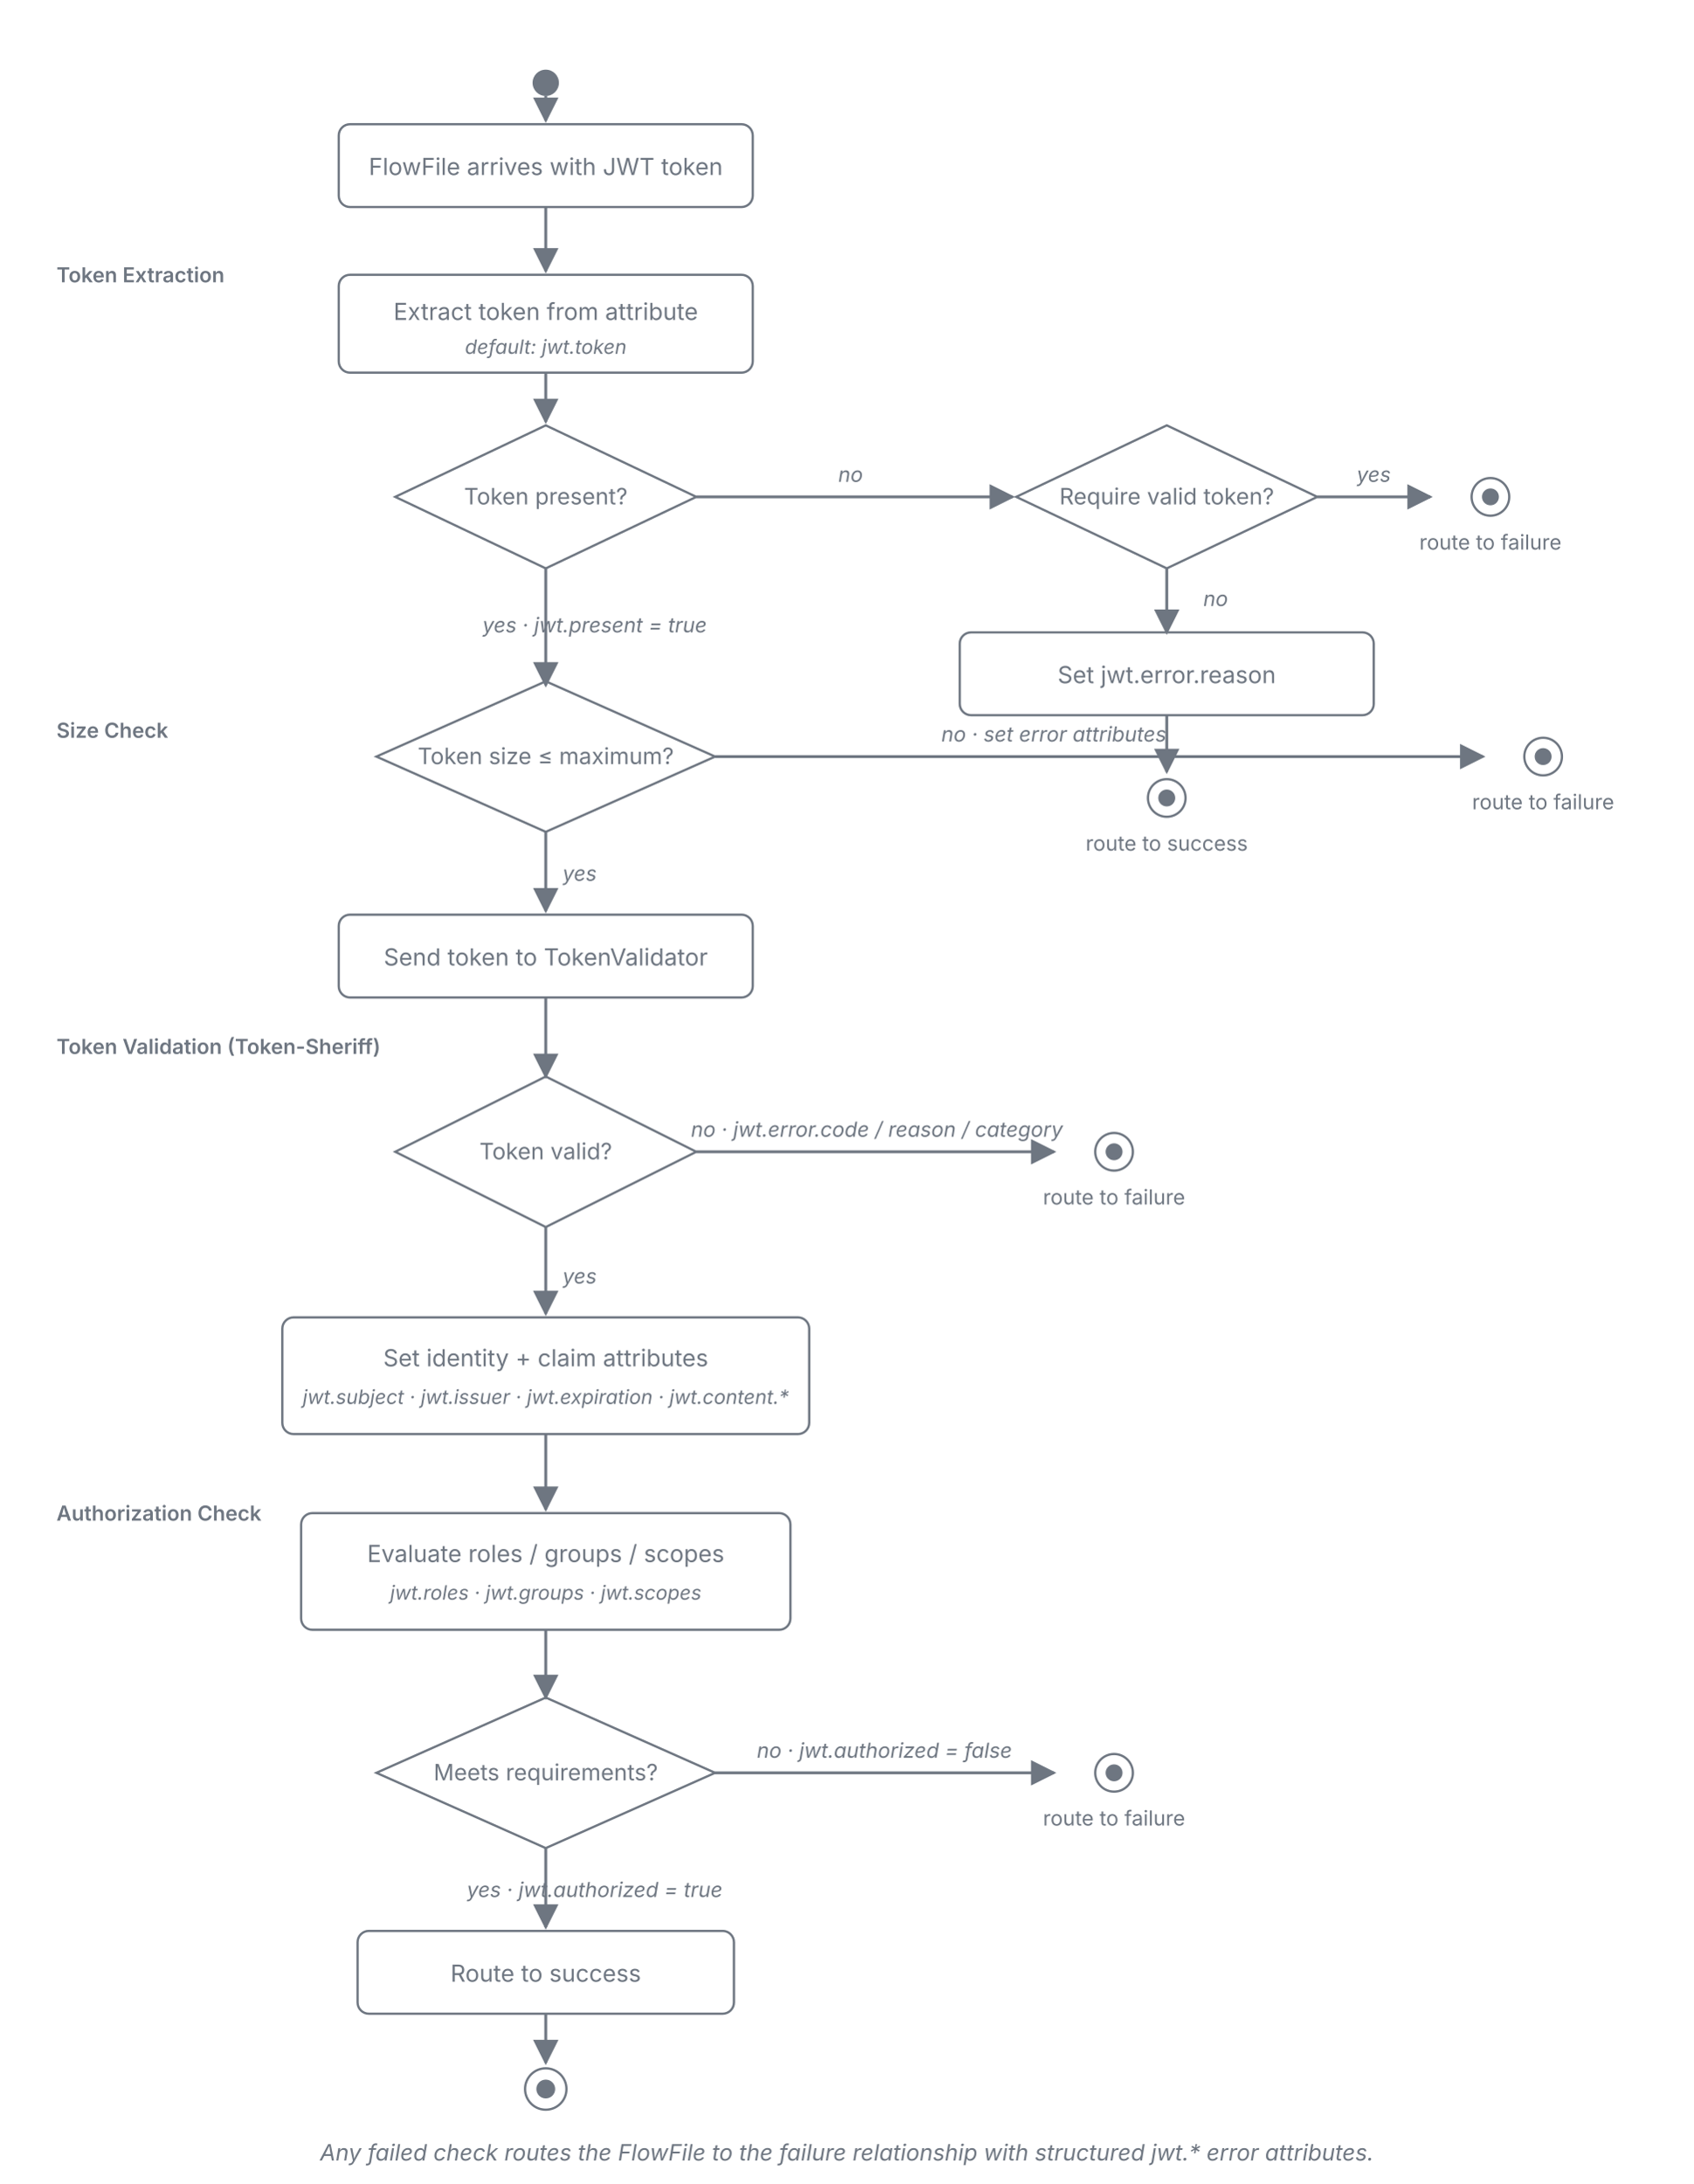
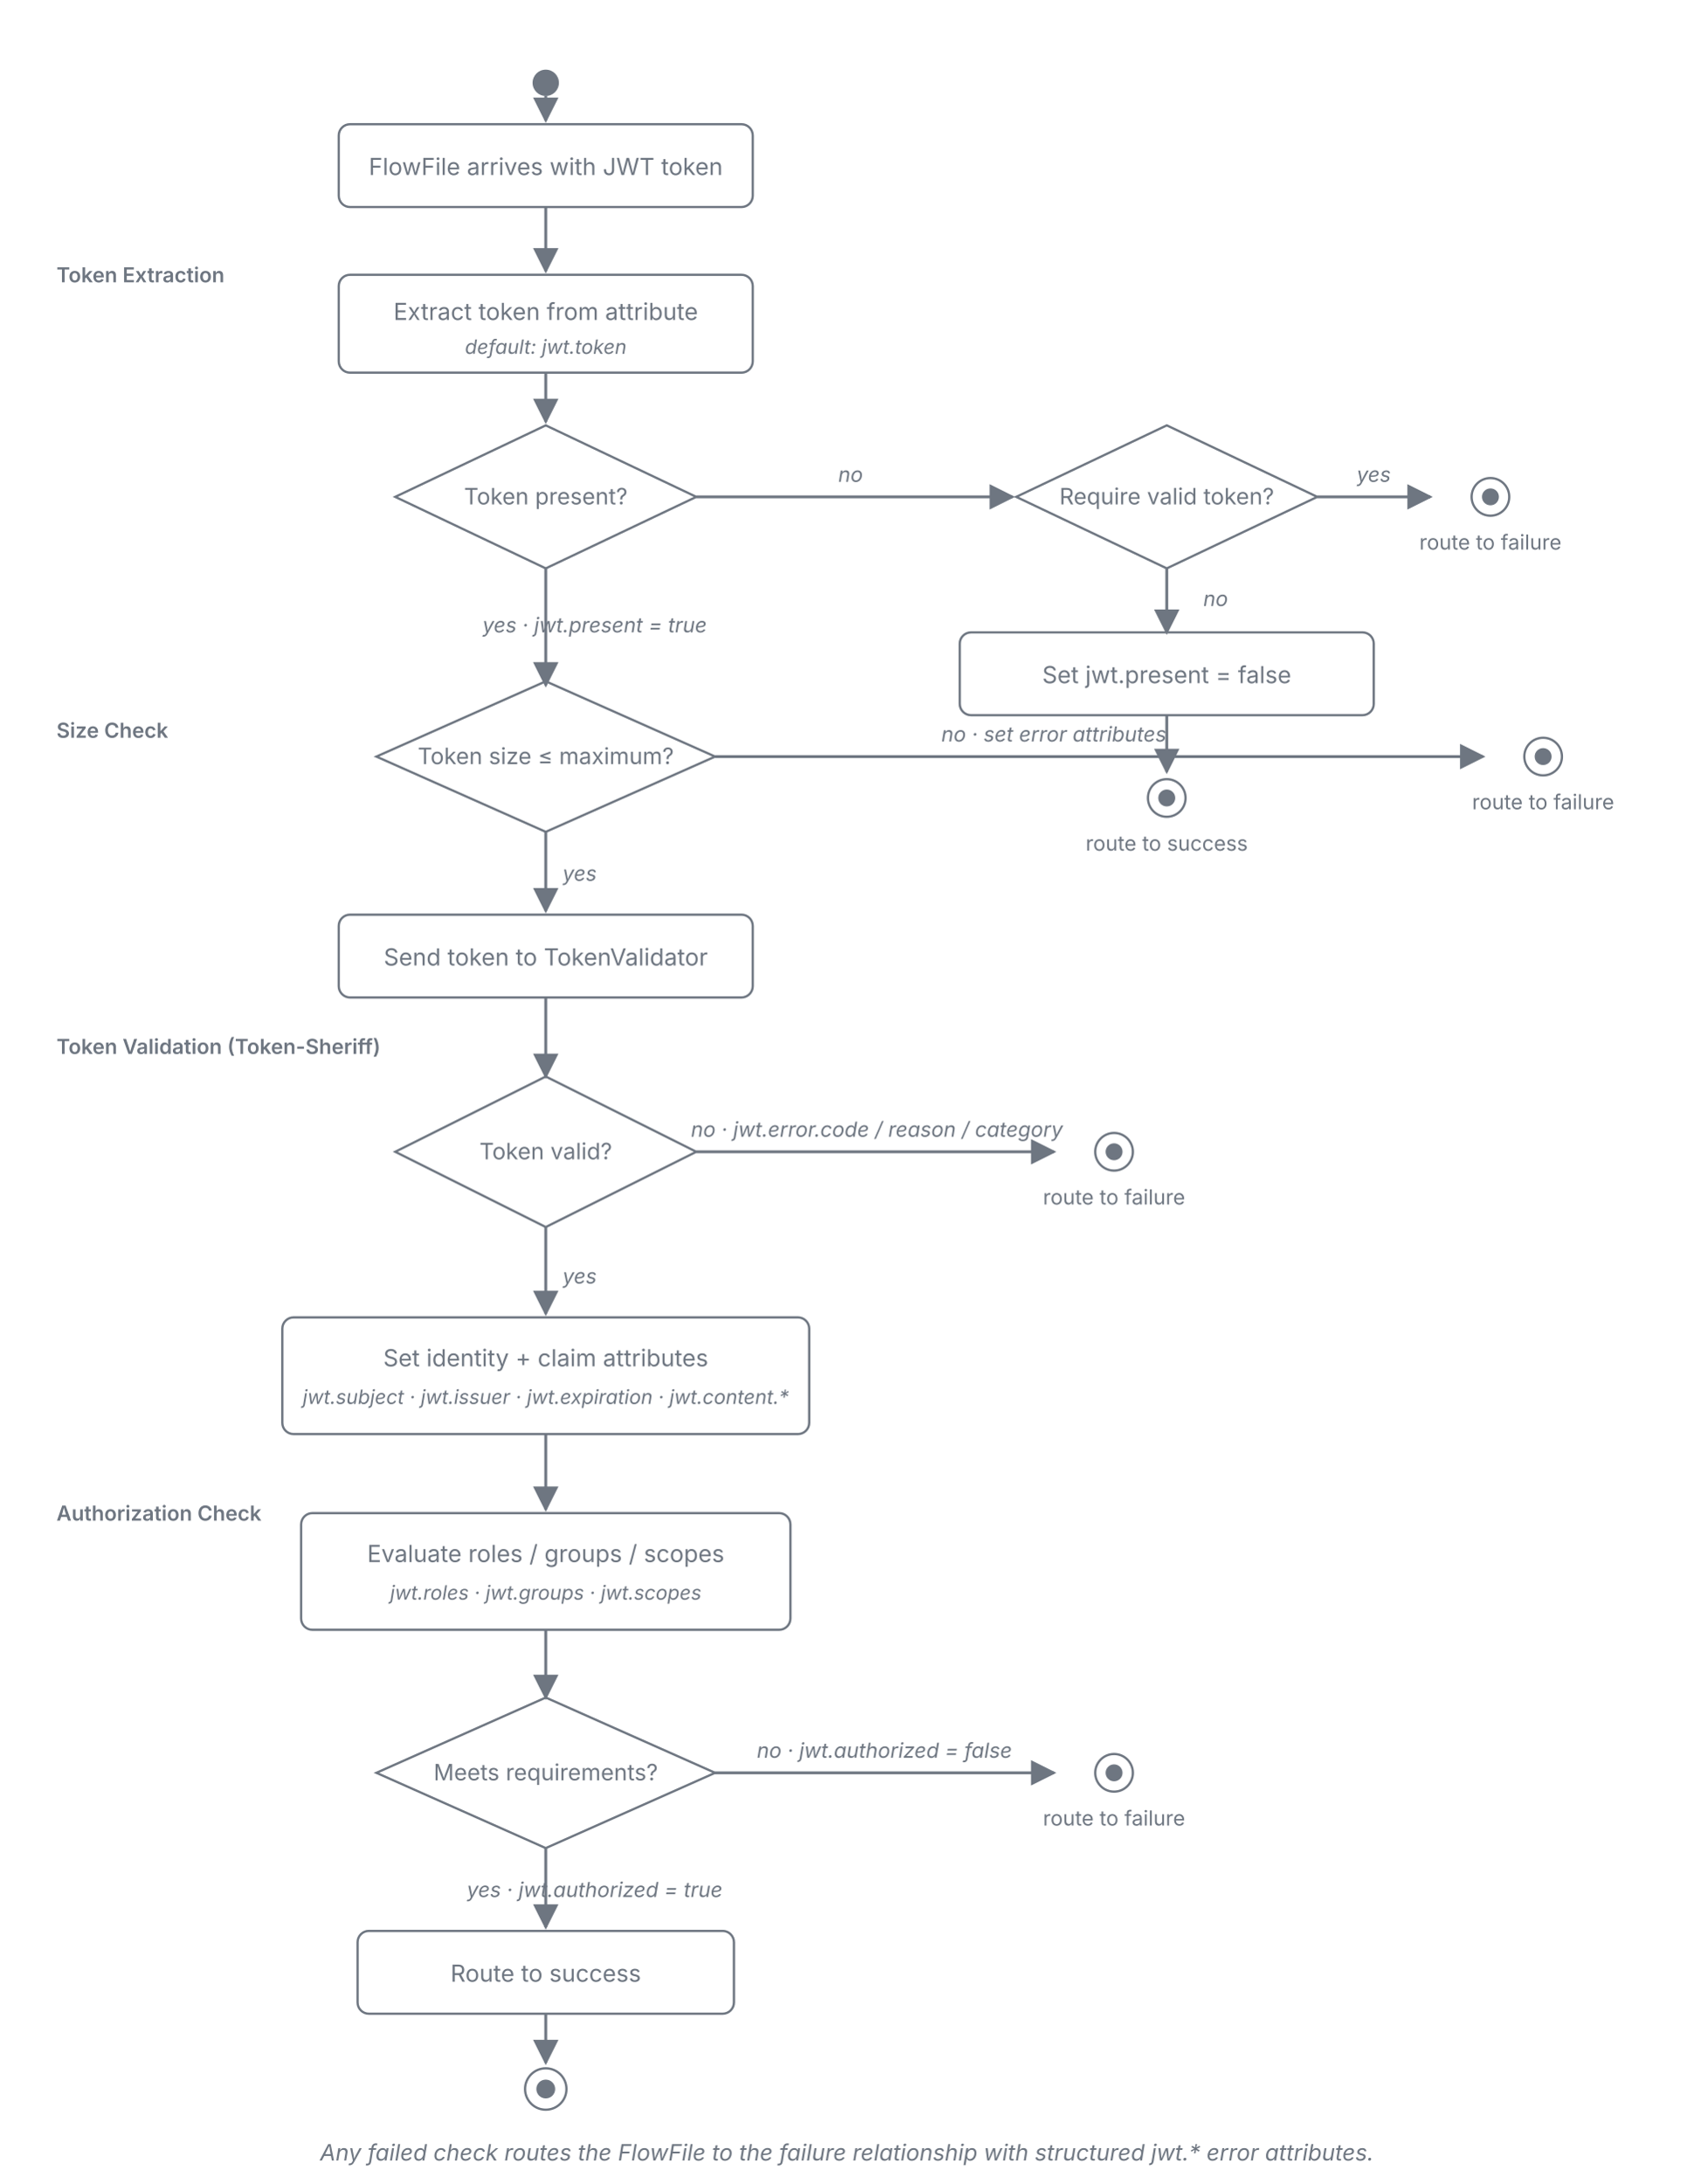
<svg xmlns="http://www.w3.org/2000/svg" viewBox="0 0 900 1160" role="img" aria-labelledby="title desc" font-family="ui-sans-serif, -apple-system, system-ui, 'Segoe UI', sans-serif">
  <defs>
    <marker id="arrow" viewBox="0 0 10 10" refX="9" refY="5" markerWidth="9" markerHeight="9" orient="auto">
      <path d="M0,0 L10,5 L0,10 z" class="arrow-fill" />
    </marker>
    <style>
      .box-lbl { font-size: 12.5px; fill: #6e7681; text-anchor: middle; }
      .box-sub { font-size: 10.5px; fill: #6e7681; text-anchor: middle; font-style: italic; }
      .dtext   { font-size: 12px; fill: #6e7681; text-anchor: middle; }
      .lbl     { font-size: 11px; fill: #6e7681; text-anchor: middle; font-style: italic; }
      .term-lbl{ font-size: 11px; fill: #6e7681; text-anchor: middle; }
      .part    { font-size: 11px; fill: #6e7681; text-anchor: start; font-weight: 600; }
      .stroke  { stroke: #6e7681; stroke-width: 1.2; fill: none; }
      .arrow   { stroke: #6e7681; stroke-width: 1.5; fill: none; }
      .arrow-fill { fill: #6e7681; }
      .term    { stroke: #6e7681; stroke-width: 1.2; fill: none; }
      .dot     { fill: #6e7681; }
      .caption { font-size: 12px; fill: #6e7681; text-anchor: middle; font-style: italic; }
    </style>
  </defs>
  <text x="30" y="150" class="part">Token Extraction</text>
  <text x="30" y="392" class="part">Size Check</text>
  <text x="30" y="560" class="part">Token Validation (Token-Sheriff)</text>
  <text x="30" y="808" class="part">Authorization Check</text>
  <circle class="dot" cx="290" cy="44" r="7" />
  <line class="arrow" x1="290" y1="51" x2="290" y2="64" marker-end="url(#arrow)" />
  <rect class="stroke" x="180" y="66" width="220" height="44" rx="6" ry="6" />
  <text x="290" y="93" class="box-lbl">FlowFile arrives with JWT token</text>
  <line class="arrow" x1="290" y1="110" x2="290" y2="144" marker-end="url(#arrow)" />
  <rect class="stroke" x="180" y="146" width="220" height="52" rx="6" ry="6" />
  <text x="290" y="170" class="box-lbl">Extract token from attribute</text>
  <text x="290" y="188" class="box-sub">default: jwt.token</text>
  <line class="arrow" x1="290" y1="198" x2="290" y2="224" marker-end="url(#arrow)" />
  <polygon class="stroke" points="210,264 290,226 370,264 290,302" />
  <text x="290" y="268" class="dtext">Token present?</text>
  <line class="arrow" x1="370" y1="264" x2="538" y2="264" marker-end="url(#arrow)" />
  <text x="452" y="256" class="lbl">no</text>
  <polygon class="stroke" points="540,264 620,226 700,264 620,302" />
  <text x="620" y="268" class="dtext">Require valid token?</text>
  <line class="arrow" x1="700" y1="264" x2="760" y2="264" marker-end="url(#arrow)" />
  <text x="730" y="256" class="lbl">yes</text>
  <circle class="term" cx="792" cy="264" r="10" />
  <circle class="dot" cx="792" cy="264" r="4.5" />
  <text x="792" y="292" class="term-lbl">route to failure</text>
  <line class="arrow" x1="620" y1="302" x2="620" y2="336" marker-end="url(#arrow)" />
  <text x="646" y="322" class="lbl">no</text>
  <rect class="stroke" x="510" y="336" width="220" height="44" rx="6" ry="6" />
-   <text x="620" y="363" class="box-lbl">Set jwt.error.reason</text>
+   <text x="620" y="363" class="box-lbl">Set jwt.present = false</text>
  <line class="arrow" x1="620" y1="380" x2="620" y2="410" marker-end="url(#arrow)" />
  <circle class="term" cx="620" cy="424" r="10" />
  <circle class="dot" cx="620" cy="424" r="4.5" />
  <text x="620" y="452" class="term-lbl">route to success</text>
  <line class="arrow" x1="290" y1="302" x2="290" y2="364" marker-end="url(#arrow)" />
  <text x="316" y="336" class="lbl">yes · jwt.present = true</text>
  <polygon class="stroke" points="200,402 290,362 380,402 290,442" />
  <text x="290" y="406" class="dtext">Token size ≤ maximum?</text>
  <line class="arrow" x1="380" y1="402" x2="788" y2="402" marker-end="url(#arrow)" />
  <text x="560" y="394" class="lbl">no · set error attributes</text>
  <circle class="term" cx="820" cy="402" r="10" />
  <circle class="dot" cx="820" cy="402" r="4.5" />
  <text x="820" y="430" class="term-lbl">route to failure</text>
  <line class="arrow" x1="290" y1="442" x2="290" y2="484" marker-end="url(#arrow)" />
  <text x="308" y="468" class="lbl">yes</text>
  <rect class="stroke" x="180" y="486" width="220" height="44" rx="6" ry="6" />
  <text x="290" y="513" class="box-lbl">Send token to TokenValidator</text>
  <line class="arrow" x1="290" y1="530" x2="290" y2="572" marker-end="url(#arrow)" />
  <polygon class="stroke" points="210,612 290,572 370,612 290,652" />
  <text x="290" y="616" class="dtext">Token valid?</text>
  <line class="arrow" x1="370" y1="612" x2="560" y2="612" marker-end="url(#arrow)" />
  <text x="466" y="604" class="lbl">no · jwt.error.code / reason / category</text>
  <circle class="term" cx="592" cy="612" r="10" />
  <circle class="dot" cx="592" cy="612" r="4.5" />
  <text x="592" y="640" class="term-lbl">route to failure</text>
  <line class="arrow" x1="290" y1="652" x2="290" y2="698" marker-end="url(#arrow)" />
  <text x="308" y="682" class="lbl">yes</text>
  <rect class="stroke" x="150" y="700" width="280" height="62" rx="6" ry="6" />
  <text x="290" y="726" class="box-lbl">Set identity + claim attributes</text>
  <text x="290" y="746" class="box-sub">jwt.subject · jwt.issuer · jwt.expiration · jwt.content.*</text>
  <line class="arrow" x1="290" y1="762" x2="290" y2="802" marker-end="url(#arrow)" />
  <rect class="stroke" x="160" y="804" width="260" height="62" rx="6" ry="6" />
  <text x="290" y="830" class="box-lbl">Evaluate roles / groups / scopes</text>
  <text x="290" y="850" class="box-sub">jwt.roles · jwt.groups · jwt.scopes</text>
  <line class="arrow" x1="290" y1="866" x2="290" y2="902" marker-end="url(#arrow)" />
  <polygon class="stroke" points="200,942 290,902 380,942 290,982" />
  <text x="290" y="946" class="dtext">Meets requirements?</text>
  <line class="arrow" x1="380" y1="942" x2="560" y2="942" marker-end="url(#arrow)" />
  <text x="470" y="934" class="lbl">no · jwt.authorized = false</text>
  <circle class="term" cx="592" cy="942" r="10" />
  <circle class="dot" cx="592" cy="942" r="4.5" />
  <text x="592" y="970" class="term-lbl">route to failure</text>
  <line class="arrow" x1="290" y1="982" x2="290" y2="1024" marker-end="url(#arrow)" />
  <text x="316" y="1008" class="lbl">yes · jwt.authorized = true</text>
  <rect class="stroke" x="190" y="1026" width="200" height="44" rx="6" ry="6" />
  <text x="290" y="1053" class="box-lbl">Route to success</text>
  <line class="arrow" x1="290" y1="1070" x2="290" y2="1096" marker-end="url(#arrow)" />
  <circle class="term" cx="290" cy="1110" r="11" />
  <circle class="dot" cx="290" cy="1110" r="5" />
  <text x="450" y="1148" class="caption">Any failed check routes the FlowFile to the failure relationship with structured jwt.* error attributes.</text>
</svg>
